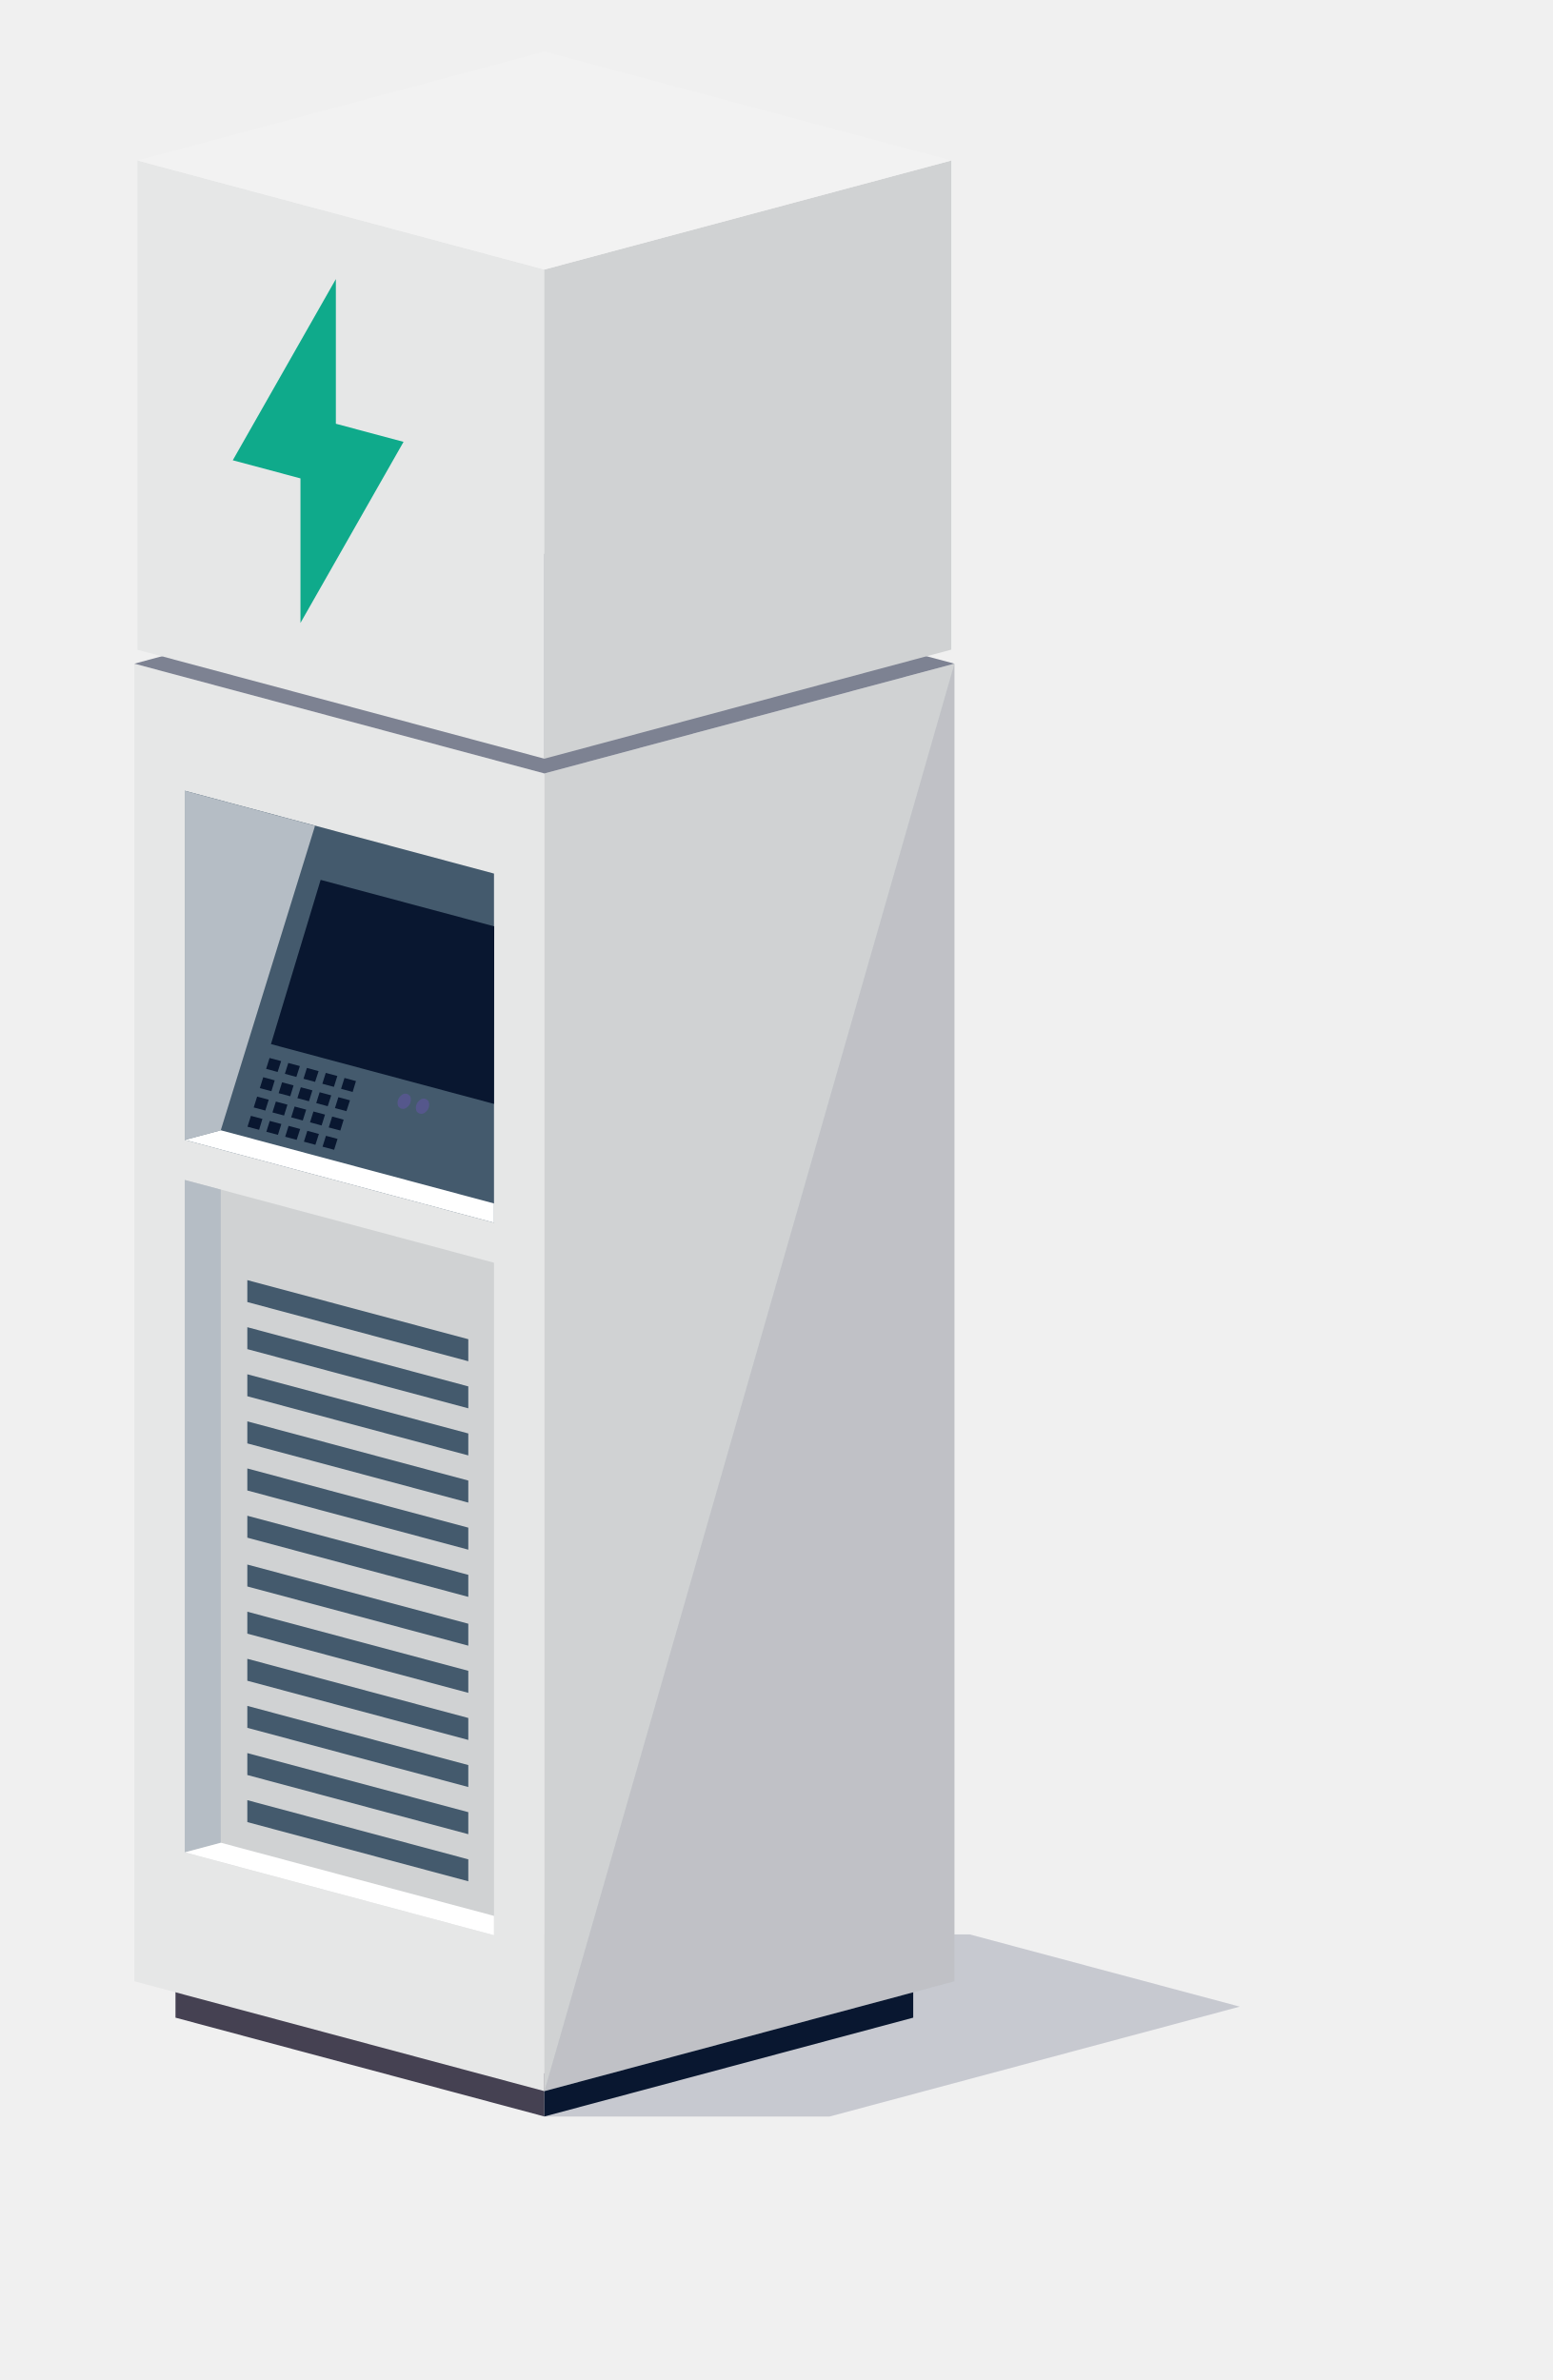
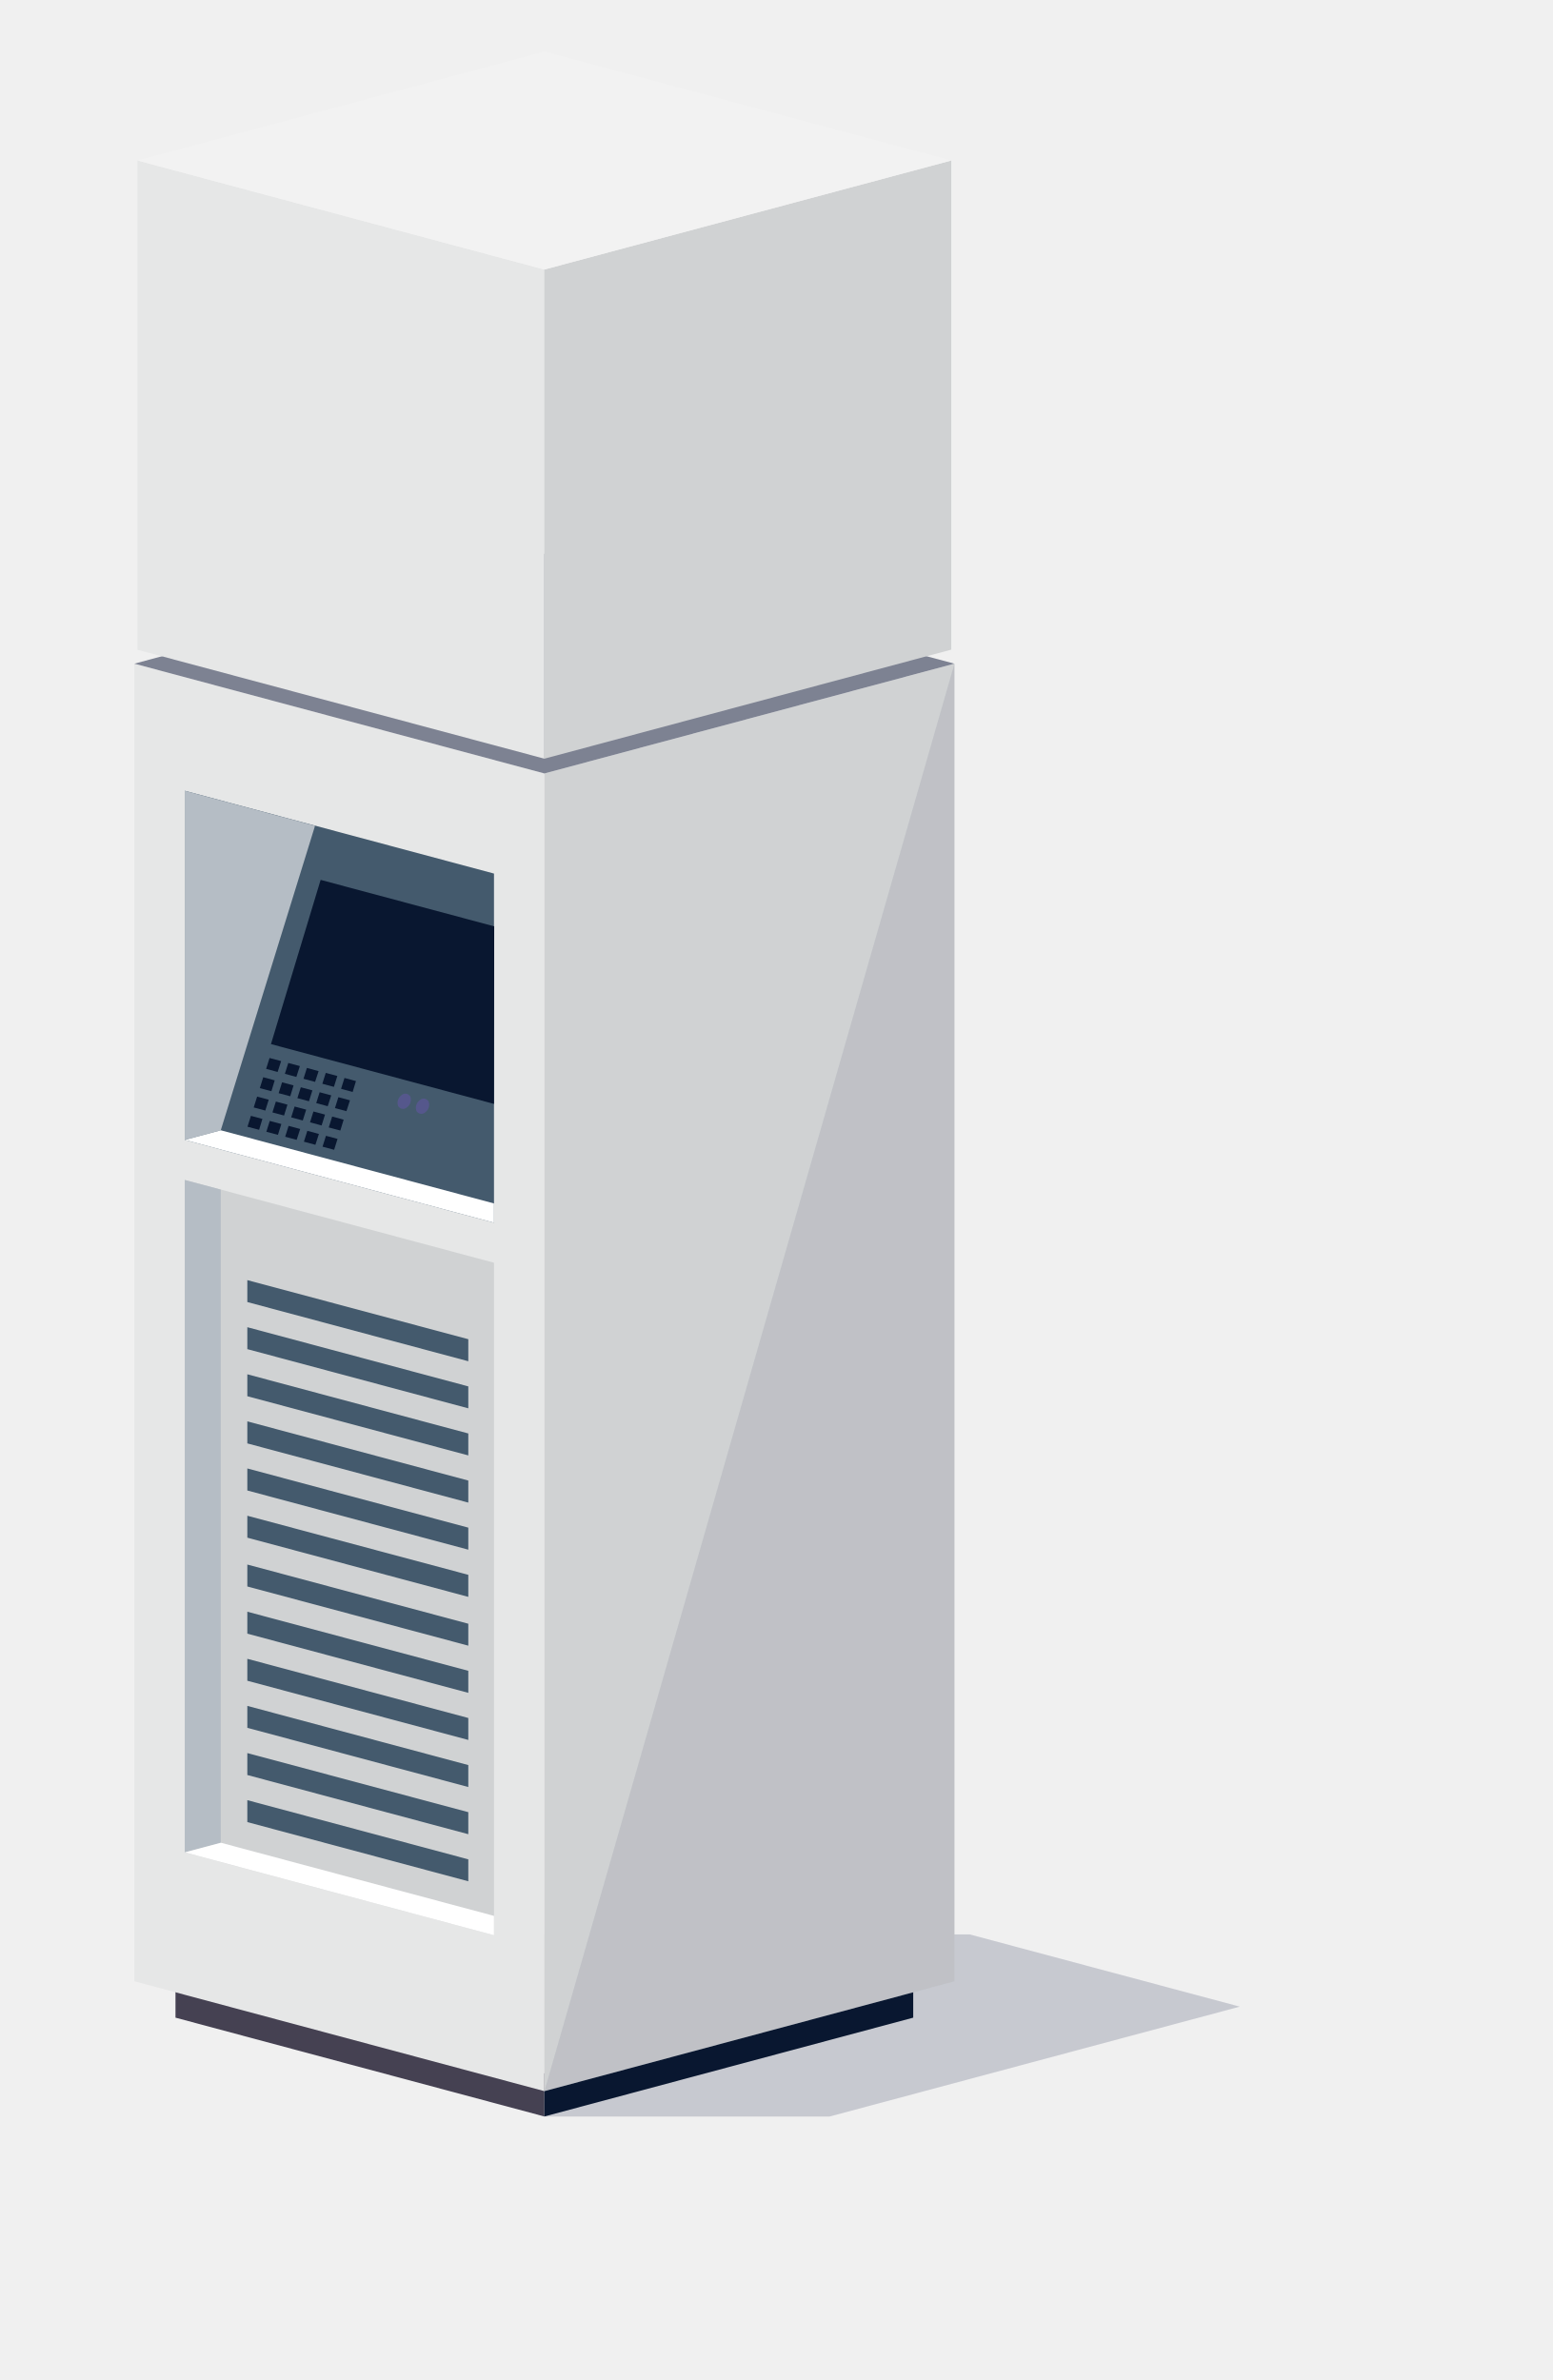
<svg xmlns="http://www.w3.org/2000/svg" version="1.1" id="Layer_1" x="0px" y="0px" viewBox="0 0 150 230" style="enable-background:new 0 0 150 230;" xml:space="preserve">
  <style type="text/css">
	.st0{opacity:0.2;fill:#252C52;enable-background:new    ;}
	.st1{fill:#454152;}
	.st2{fill:#091730;}
	.st3{fill:#E6E7E7;}
	.st4{fill:#D0D2D3;}
	.st5{fill:#7D8292;}
	.st6{fill:#B5BDC5;}
	.st7{fill:#FFFFFF;}
	.st8{fill:#445A6D;}
	.st9{fill:#F2F2F2;}
	.st10{opacity:0.1;fill:#252C52;enable-background:new    ;}
	.st11{fill:#0FAA8B;}
	.st12{fill:#55578C;}
</style>
  <path id="Path_118" class="st0" d="M52.6,204.54h27.55l39.64-10.62l-26.09-6.98H52.6L52.6,204.54z" />
  <g id="Group_30" transform="translate(4.106 192.034)">
    <path id="Path_119" class="st1" d="M48.49,12.5L12.85,2.95v-4.16l35.64,9.55V12.5z" />
    <path id="Path_120" class="st2" d="M48.49,12.5l35.64-9.55v-4.16L48.49,8.34V12.5z" />
  </g>
  <g id="Group_31" transform="translate(0 50.156)">
    <path id="Path_121" class="st3" d="M52.6,151.93l-39.62-10.62V13.98L52.6,24.59V151.93z" />
    <path id="Path_122" class="st4" d="M52.6,151.93l39.62-10.62V13.98L52.6,24.59V151.93z" />
    <path id="Path_123" class="st5" d="M92.21,13.98L52.6,3.36L12.98,13.98L52.6,24.59L92.21,13.98z" />
  </g>
  <g id="Group_32" transform="translate(0 38.859)">
    <path id="Path_124" class="st4" d="M47.73,148.16l-29.87-8V75.17l29.87,8V148.16z" />
    <path id="Path_125" class="st6" d="M17.85,75.17v64.99l3.48-0.93V76.1L17.85,75.17z" />
    <path id="Path_126" class="st7" d="M47.73,148.16l-29.87-8.01l3.48-0.93l26.39,7.07L47.73,148.16z" />
  </g>
  <g id="Group_34" transform="translate(6.247 77.265)">
    <path id="Path_130" class="st8" d="M39,81.77l-21.35-5.72v-2.12L39,79.65V81.77z" />
    <path id="Path_131" class="st8" d="M39,104.54l-21.35-5.72V96.7L39,102.42V104.54z" />
    <path id="Path_132" class="st8" d="M39,99.99l-21.35-5.72v-2.12L39,97.86V99.99z" />
    <path id="Path_133" class="st8" d="M39,95.43l-21.35-5.72v-2.12L39,93.31V95.43z" />
    <path id="Path_134" class="st8" d="M39,90.88l-21.35-5.72v-2.12L39,88.76V90.88z" />
    <path id="Path_135" class="st8" d="M39,86.33l-21.35-5.72v-2.12L39,84.2V86.33z" />
  </g>
  <g id="Group_35" transform="translate(6.247 48.859)">
    <path id="Path_136" class="st8" d="M39,82.69l-21.35-5.72v-2.12L39,80.56V82.69z" />
    <path id="Path_137" class="st8" d="M39,105.46l-21.35-5.72v-2.12L39,103.33V105.46z" />
    <path id="Path_138" class="st8" d="M39,100.9l-21.35-5.72v-2.13L39,98.77V100.9z" />
    <path id="Path_139" class="st8" d="M39,96.35l-21.35-5.72V88.5L39,94.22V96.35z" />
    <path id="Path_140" class="st8" d="M39,91.79l-21.35-5.72v-2.12L39,89.67V91.79z" />
    <path id="Path_141" class="st8" d="M39,87.24l-21.35-5.72V79.4L39,85.12V87.24z" />
  </g>
  <g id="Group_37">
    <g id="Group_36">
      <path id="Path_142" class="st8" d="M47.73,118.16l-29.87-8V76.42l29.87,8V118.16z" />
      <path id="Path_143" class="st6" d="M17.85,76.42v33.74l3.48-0.93l9.11-29.43L17.85,76.42z" />
      <path id="Path_144" class="st7" d="M47.73,118.16l-29.87-8l3.48-0.93l26.39,7.07L47.73,118.16z" />
    </g>
    <path id="Path_145" class="st2" d="M47.73,106.68l-21.55-5.78l4.8-15.87l16.77,4.49L47.73,106.68z" />
  </g>
  <g id="Group_39" transform="translate(0.303)">
    <path id="Path_146" class="st3" d="M52.3,73.32L12.97,62.79V15.51L52.3,26.05V73.32z" />
    <path id="Path_147" class="st4" d="M52.29,73.32l39.32-10.54V15.51L52.29,26.04V73.32z" />
    <path id="Path_148" class="st9" d="M91.62,15.51L52.3,4.98L12.97,15.51L52.3,26.05L91.62,15.51z" />
  </g>
  <path id="Path_149" class="st10" d="M52.6,202.09l39.62-10.62V64.13L52.6,202.09z" />
-   <g id="Group_40" transform="translate(9.831 22.73)">
-     <path id="Path_150" class="st11" d="M29.16,19.97l-6.54-1.75V4.24l-9.96,17.51l6.54,1.75v13.97L29.16,19.97z" />
-   </g>
  <path id="Path_151" class="st4" d="M80.04,38.6l-6.17,1.65V27.07l-9.39,21.55l6.17-1.65v13.18L80.04,38.6z" />
  <g id="Group_42" transform="translate(11.304 100.513)">
    <path id="Path_154" class="st2" d="M15.52,3.08l-1.11-0.3l0.33-1.05l1.12,0.3L15.52,3.08z" />
    <path id="Path_155" class="st2" d="M17.33,3.56l-1.11-0.3l0.33-1.05l1.12,0.3L17.33,3.56z" />
    <path id="Path_156" class="st2" d="M19.14,4.04l-1.12-0.3l0.33-1.05L19.48,3L19.14,4.04z" />
    <path id="Path_157" class="st2" d="M20.96,4.52l-1.12-0.3l0.33-1.05l1.12,0.3L20.96,4.52z" />
    <path id="Path_158" class="st2" d="M22.77,5.01l-1.12-0.3l0.33-1.05l1.11,0.3L22.77,5.01z" />
    <path id="Path_159" class="st2" d="M14.92,4.94l-1.12-0.3l0.33-1.05l1.11,0.3L14.92,4.94z" />
    <path id="Path_160" class="st2" d="M16.74,5.43l-1.12-0.3l0.33-1.05l1.11,0.3L16.74,5.43z" />
    <path id="Path_161" class="st2" d="M18.55,5.91l-1.12-0.3l0.33-1.05l1.12,0.3L18.55,5.91z" />
    <path id="Path_162" class="st2" d="M20.36,6.39l-1.11-0.3l0.33-1.05l1.12,0.3L20.36,6.39z" />
    <path id="Path_163" class="st2" d="M22.17,6.87l-1.11-0.3l0.33-1.05l1.12,0.3L22.17,6.87z" />
    <path id="Path_164" class="st2" d="M14.33,6.81l-1.12-0.3l0.33-1.05l1.12,0.3L14.33,6.81z" />
    <path id="Path_165" class="st2" d="M16.14,7.29l-1.12-0.3l0.33-1.05l1.12,0.3L16.14,7.29z" />
    <path id="Path_166" class="st2" d="M17.95,7.77l-1.12-0.3l0.33-1.05l1.12,0.3L17.95,7.77z" />
    <path id="Path_167" class="st2" d="M19.77,8.25l-1.12-0.3l0.33-1.05l1.12,0.3L19.77,8.25z" />
    <path id="Path_168" class="st2" d="M21.58,8.74l-1.12-0.3l0.33-1.05l1.11,0.3L21.58,8.74z" />
    <path id="Path_169" class="st2" d="M13.73,8.67l-1.12-0.3l0.33-1.05l1.11,0.3L13.73,8.67z" />
    <path id="Path_170" class="st2" d="M15.55,9.16l-1.12-0.3l0.33-1.05l1.12,0.3L15.55,9.16z" />
    <path id="Path_171" class="st2" d="M17.36,9.64l-1.11-0.3l0.33-1.05l1.12,0.3L17.36,9.64z" />
    <path id="Path_172" class="st2" d="M19.17,10.12l-1.11-0.3l0.33-1.05l1.12,0.3L19.17,10.12z" />
    <path id="Path_173" class="st2" d="M20.98,10.6l-1.12-0.3l0.33-1.05l1.12,0.3L20.98,10.6z" />
  </g>
  <path id="Path_174" class="st12" d="M39.65,105.99c0.13,0.38-0.01,0.79-0.33,1.02c-0.22,0.21-0.56,0.2-0.77-0.02  c-0.04-0.04-0.07-0.08-0.09-0.13c-0.13-0.38,0.01-0.79,0.33-1.02c0.22-0.21,0.56-0.2,0.76,0.02  C39.6,105.89,39.63,105.94,39.65,105.99z" />
  <path id="Path_175" class="st12" d="M41.42,106.47c0.13,0.38-0.01,0.79-0.33,1.02c-0.22,0.21-0.56,0.2-0.77-0.02  c-0.04-0.04-0.07-0.08-0.09-0.13c-0.13-0.38,0.01-0.79,0.33-1.02c0.22-0.21,0.56-0.2,0.77,0.02  C41.37,106.38,41.4,106.42,41.42,106.47z" />
</svg>
